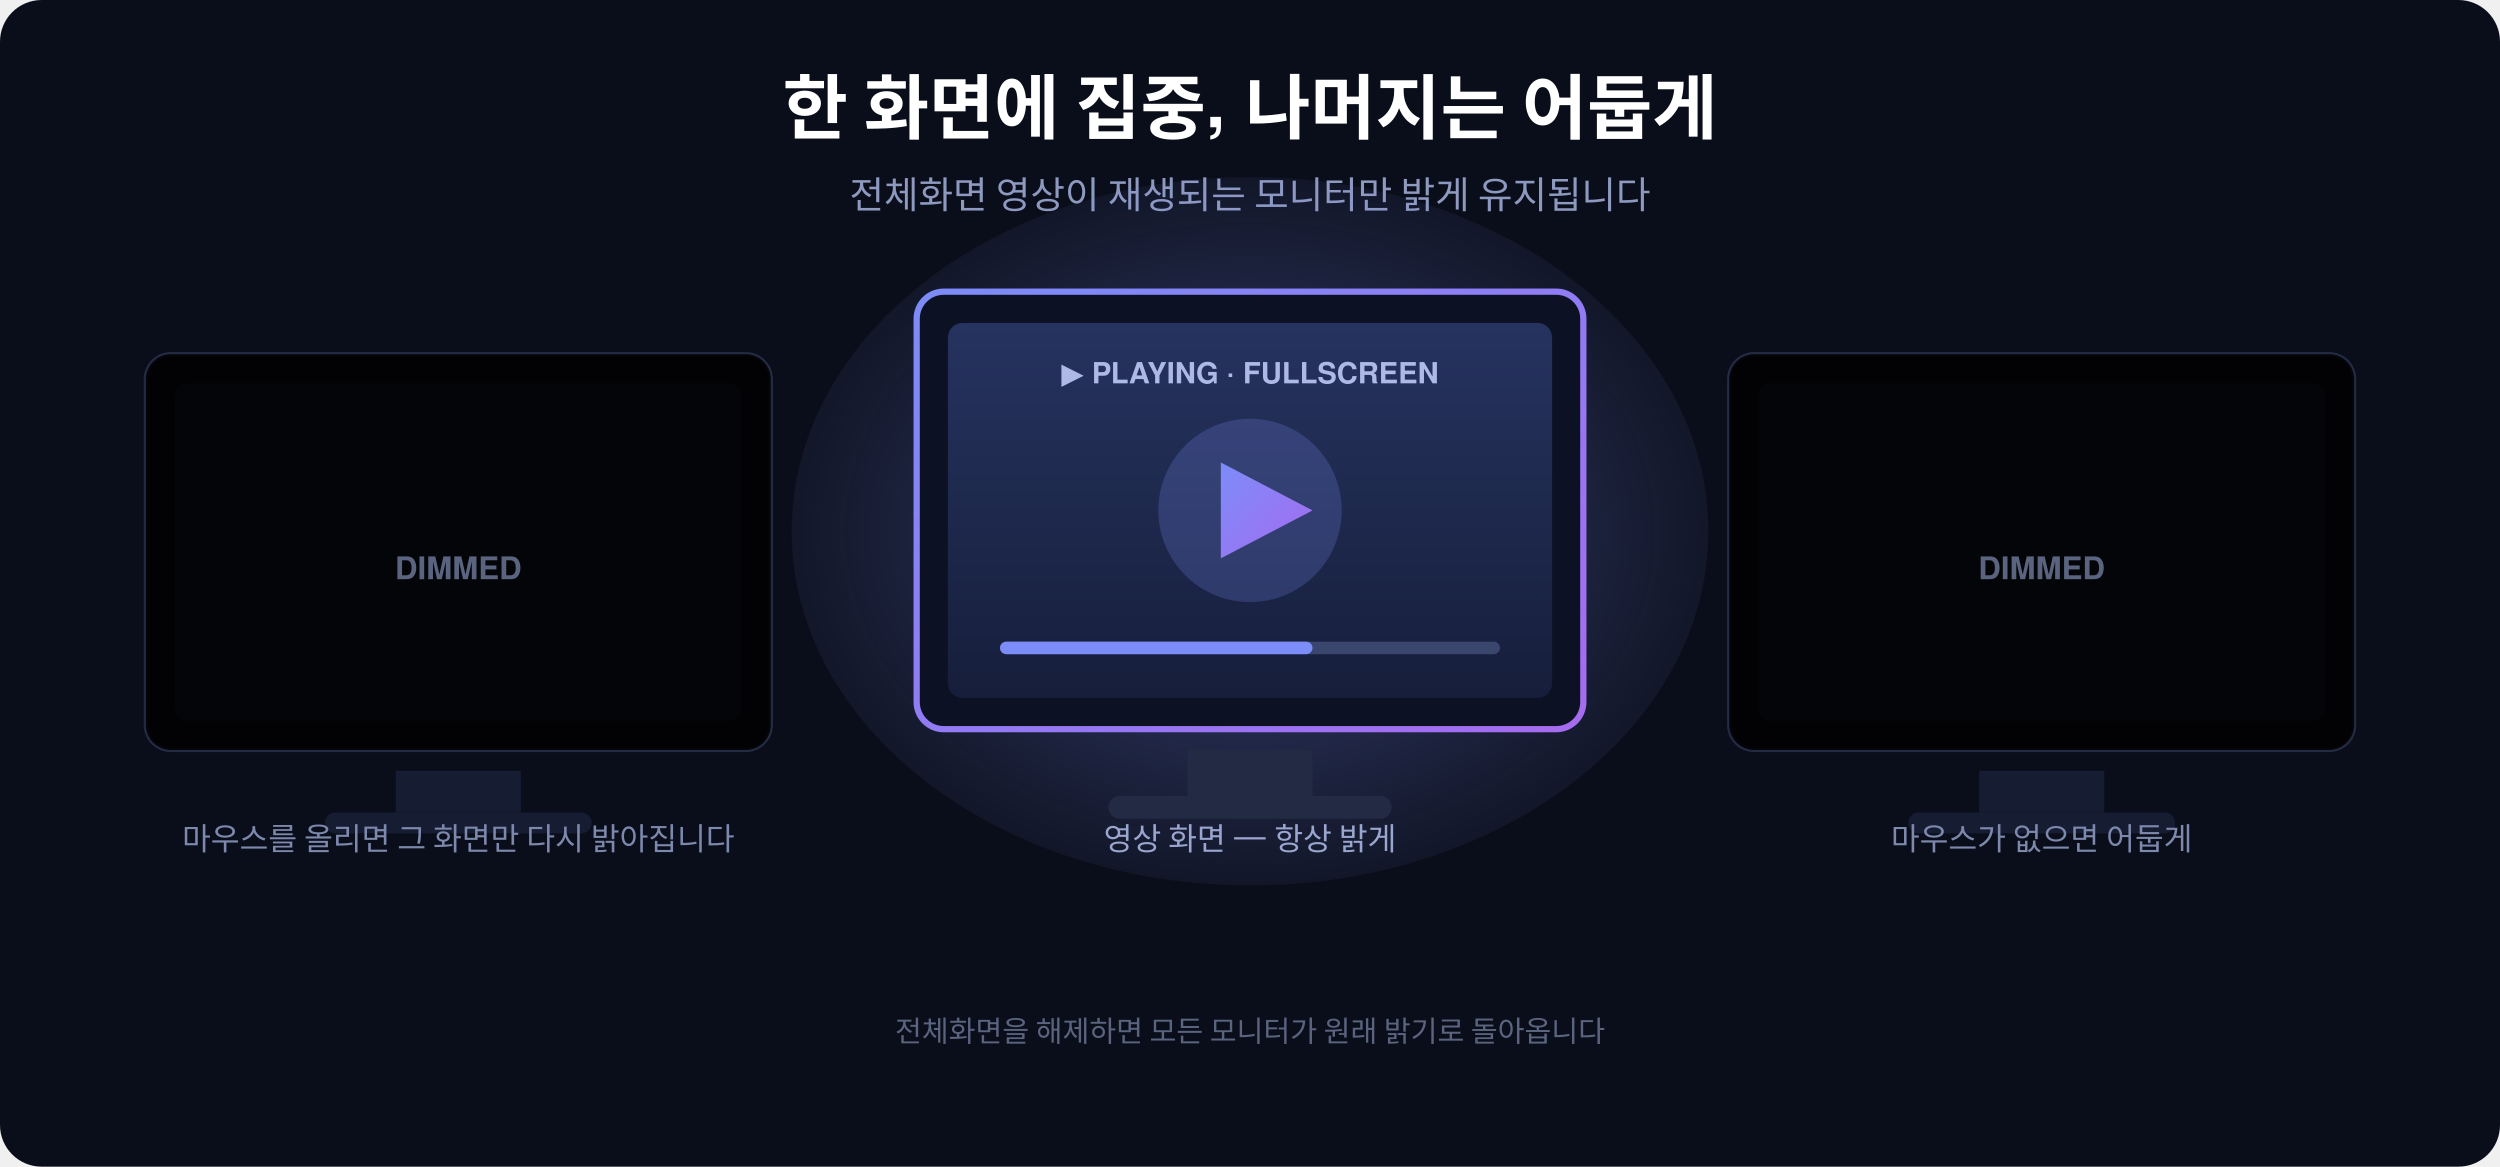
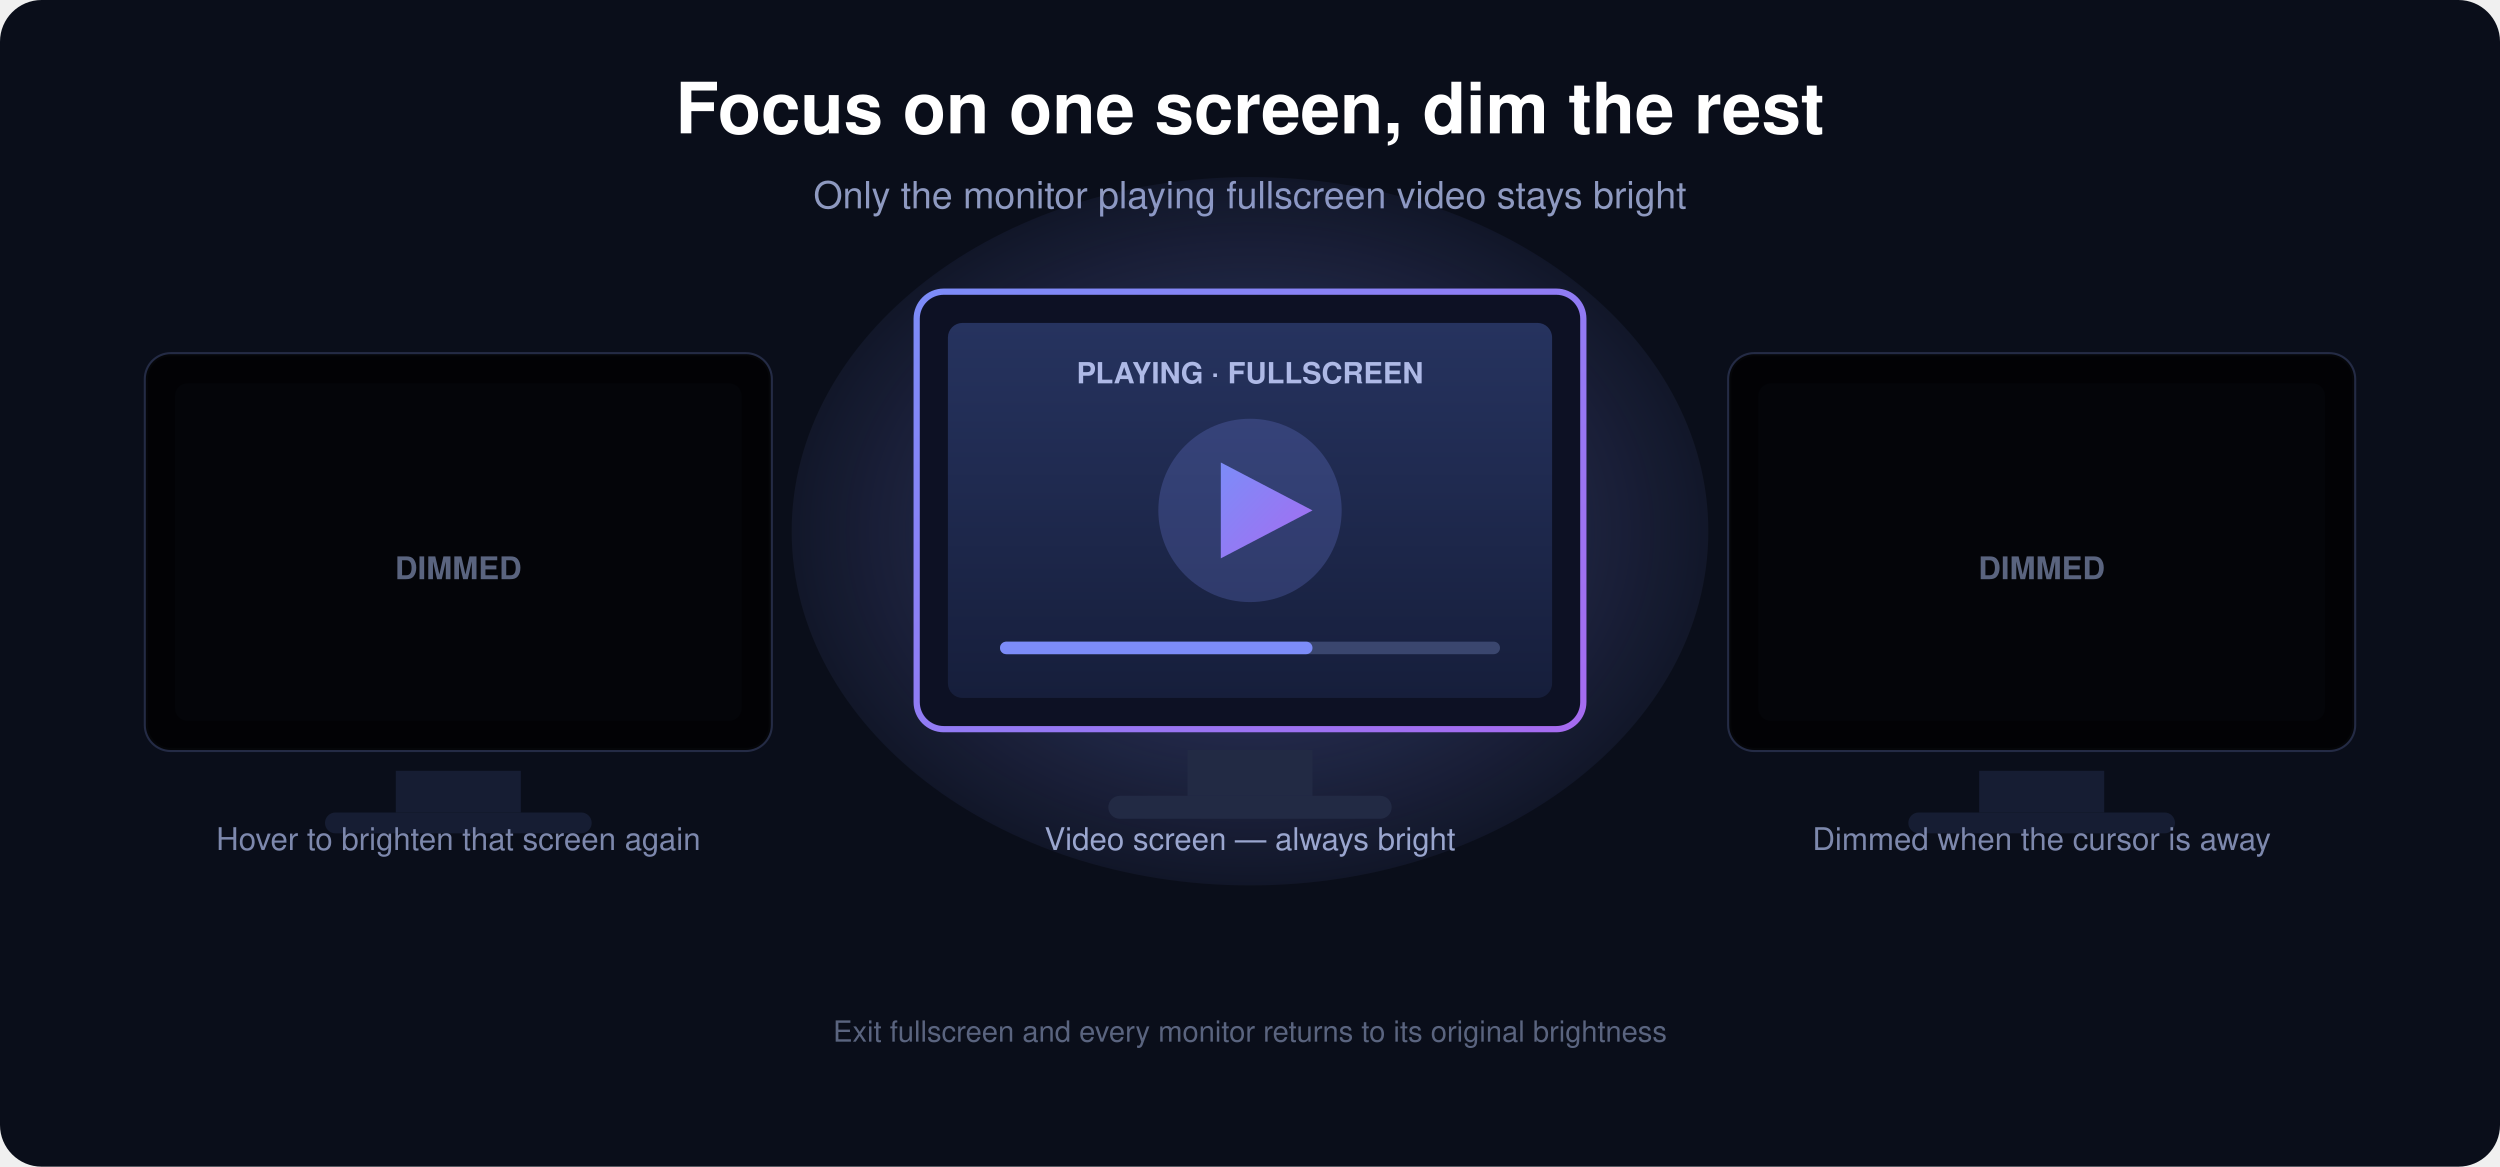
<svg xmlns="http://www.w3.org/2000/svg" width="1200" height="560" viewBox="0 0 1200 560" fill="none">
  <defs>
    <linearGradient id="dbg" x1="0" y1="0" x2="0" y2="560" gradientUnits="userSpaceOnUse">
      <stop stop-color="#0a0e1a" />
      <stop offset="1" stop-color="#13172a" />
    </linearGradient>
    <linearGradient id="accent2" x1="0" y1="0" x2="1" y2="1">
      <stop stop-color="#7c8cf8" />
      <stop offset="1" stop-color="#a66bf0" />
    </linearGradient>
    <linearGradient id="screen" x1="0" y1="0" x2="0" y2="1">
      <stop stop-color="#26335f" />
      <stop offset="1" stop-color="#161e3b" />
    </linearGradient>
    <radialGradient id="play-glow" cx="0.5" cy="0.5" r="0.6">
      <stop stop-color="#7c8cf8" stop-opacity="0.4" />
      <stop offset="1" stop-color="#7c8cf8" stop-opacity="0" />
    </radialGradient>
  </defs>
  <rect width="1200" height="560" rx="20" fill="#0a0e1a" />
-   <text x="600" y="64" text-anchor="middle" font-family="-apple-system, BlinkMacSystemFont, 'SF Pro Display', Helvetica, Arial, sans-serif" font-size="34" font-weight="800" fill="#ffffff">한 화면에 집중, 나머지는 어둡게</text>
-   <text x="600" y="100" text-anchor="middle" font-family="-apple-system, BlinkMacSystemFont, Helvetica, Arial, sans-serif" font-size="18" font-weight="500" fill="#8e99c0">전체화면 영상이 재생되는 모니터만 밝게 유지됩니다</text>
+   <text x="600" y="64" text-anchor="middle" font-family="Sora, -apple-system, Helvetica, Arial, sans-serif" font-size="34" font-weight="800" fill="#ffffff">Focus on one screen, dim the rest</text>
+   <text x="600" y="100" text-anchor="middle" font-family="Sora, -apple-system, Helvetica, Arial, sans-serif" font-size="18" font-weight="500" fill="#8e99c0">Only the monitor playing fullscreen video stays bright</text>
  <g transform="translate(70,170)">
    <rect x="0" y="0" width="300" height="190" rx="12" fill="#0d1124" stroke="#242b45" stroke-width="2" />
    <rect x="14" y="14" width="272" height="162" rx="6" fill="#1a2240" />
    <rect x="0" y="0" width="300" height="190" rx="12" fill="#000000" opacity="0.86" />
    <rect x="120" y="200" width="60" height="20" fill="#161d33" />
    <rect x="86" y="220" width="128" height="10" rx="5" fill="#161d33" />
-     <text x="150" y="108" text-anchor="middle" font-family="Helvetica, Arial, sans-serif" font-size="15" font-weight="600" fill="#5a647f">DIMMED</text>
+     <text x="150" y="108" text-anchor="middle" font-family="Sora, -apple-system, Helvetica, Arial, sans-serif" font-size="15" font-weight="600" fill="#5a647f">DIMMED</text>
  </g>
  <g transform="translate(440,140)">
    <ellipse cx="160" cy="115" rx="220" ry="170" fill="url(#play-glow)" />
    <rect x="0" y="0" width="320" height="210" rx="13" fill="#0d1124" stroke="url(#accent2)" stroke-width="3" />
    <rect x="15" y="15" width="290" height="180" rx="7" fill="url(#screen)" />
    <circle cx="160" cy="105" r="44" fill="#7c8cf8" opacity="0.22" />
    <path d="M146 82 L190 105 L146 128 Z" fill="url(#accent2)" />
    <rect x="40" y="168" width="240" height="6" rx="3" fill="#3a466e" />
    <rect x="40" y="168" width="150" height="6" rx="3" fill="#7c8cf8" />
    <rect x="130" y="220" width="60" height="22" fill="#222a44" />
    <rect x="92" y="242" width="136" height="11" rx="5.5" fill="#222a44" />
-     <text x="160" y="44" text-anchor="middle" font-family="Helvetica, Arial, sans-serif" font-size="14" font-weight="700" fill="#aeb9e6">▶ PLAYING · FULLSCREEN</text>
+     <text x="160" y="44" text-anchor="middle" font-family="Sora, -apple-system, Helvetica, Arial, sans-serif" font-size="14" font-weight="700" fill="#aeb9e6">PLAYING · FULLSCREEN</text>
  </g>
  <g transform="translate(830,170)">
    <rect x="0" y="0" width="300" height="190" rx="12" fill="#0d1124" stroke="#242b45" stroke-width="2" />
    <rect x="14" y="14" width="272" height="162" rx="6" fill="#1a2240" />
    <rect x="0" y="0" width="300" height="190" rx="12" fill="#000000" opacity="0.86" />
    <rect x="120" y="200" width="60" height="20" fill="#161d33" />
    <rect x="86" y="220" width="128" height="10" rx="5" fill="#161d33" />
-     <text x="150" y="108" text-anchor="middle" font-family="Helvetica, Arial, sans-serif" font-size="15" font-weight="600" fill="#5a647f">DIMMED</text>
+     <text x="150" y="108" text-anchor="middle" font-family="Sora, -apple-system, Helvetica, Arial, sans-serif" font-size="15" font-weight="600" fill="#5a647f">DIMMED</text>
  </g>
-   <text x="220" y="408" text-anchor="middle" font-family="Helvetica, Arial, sans-serif" font-size="15" fill="#7d88ad">마우스를 올리면 그 화면만 다시 밝아집니다</text>
-   <text x="600" y="408" text-anchor="middle" font-family="Helvetica, Arial, sans-serif" font-size="15" fill="#9aa6cf">영상 화면 — 항상 밝게</text>
-   <text x="980" y="408" text-anchor="middle" font-family="Helvetica, Arial, sans-serif" font-size="15" fill="#7d88ad">마우스가 없으면 어둡게</text>
-   <text x="600" y="500" text-anchor="middle" font-family="Helvetica, Arial, sans-serif" font-size="14" fill="#5a647f">전체화면을 해제하면 모든 모니터가 원래 밝기로 돌아옵니다</text>
+   <text x="220" y="408" text-anchor="middle" font-family="Sora, -apple-system, Helvetica, Arial, sans-serif" font-size="15" fill="#7d88ad">Hover to brighten that screen again</text>
+   <text x="600" y="408" text-anchor="middle" font-family="Sora, -apple-system, Helvetica, Arial, sans-serif" font-size="15" fill="#9aa6cf">Video screen — always bright</text>
+   <text x="980" y="408" text-anchor="middle" font-family="Sora, -apple-system, Helvetica, Arial, sans-serif" font-size="15" fill="#7d88ad">Dimmed when the cursor is away</text>
+   <text x="600" y="500" text-anchor="middle" font-family="Sora, -apple-system, Helvetica, Arial, sans-serif" font-size="14" fill="#5a647f">Exit fullscreen and every monitor returns to its original brightness</text>
</svg>
